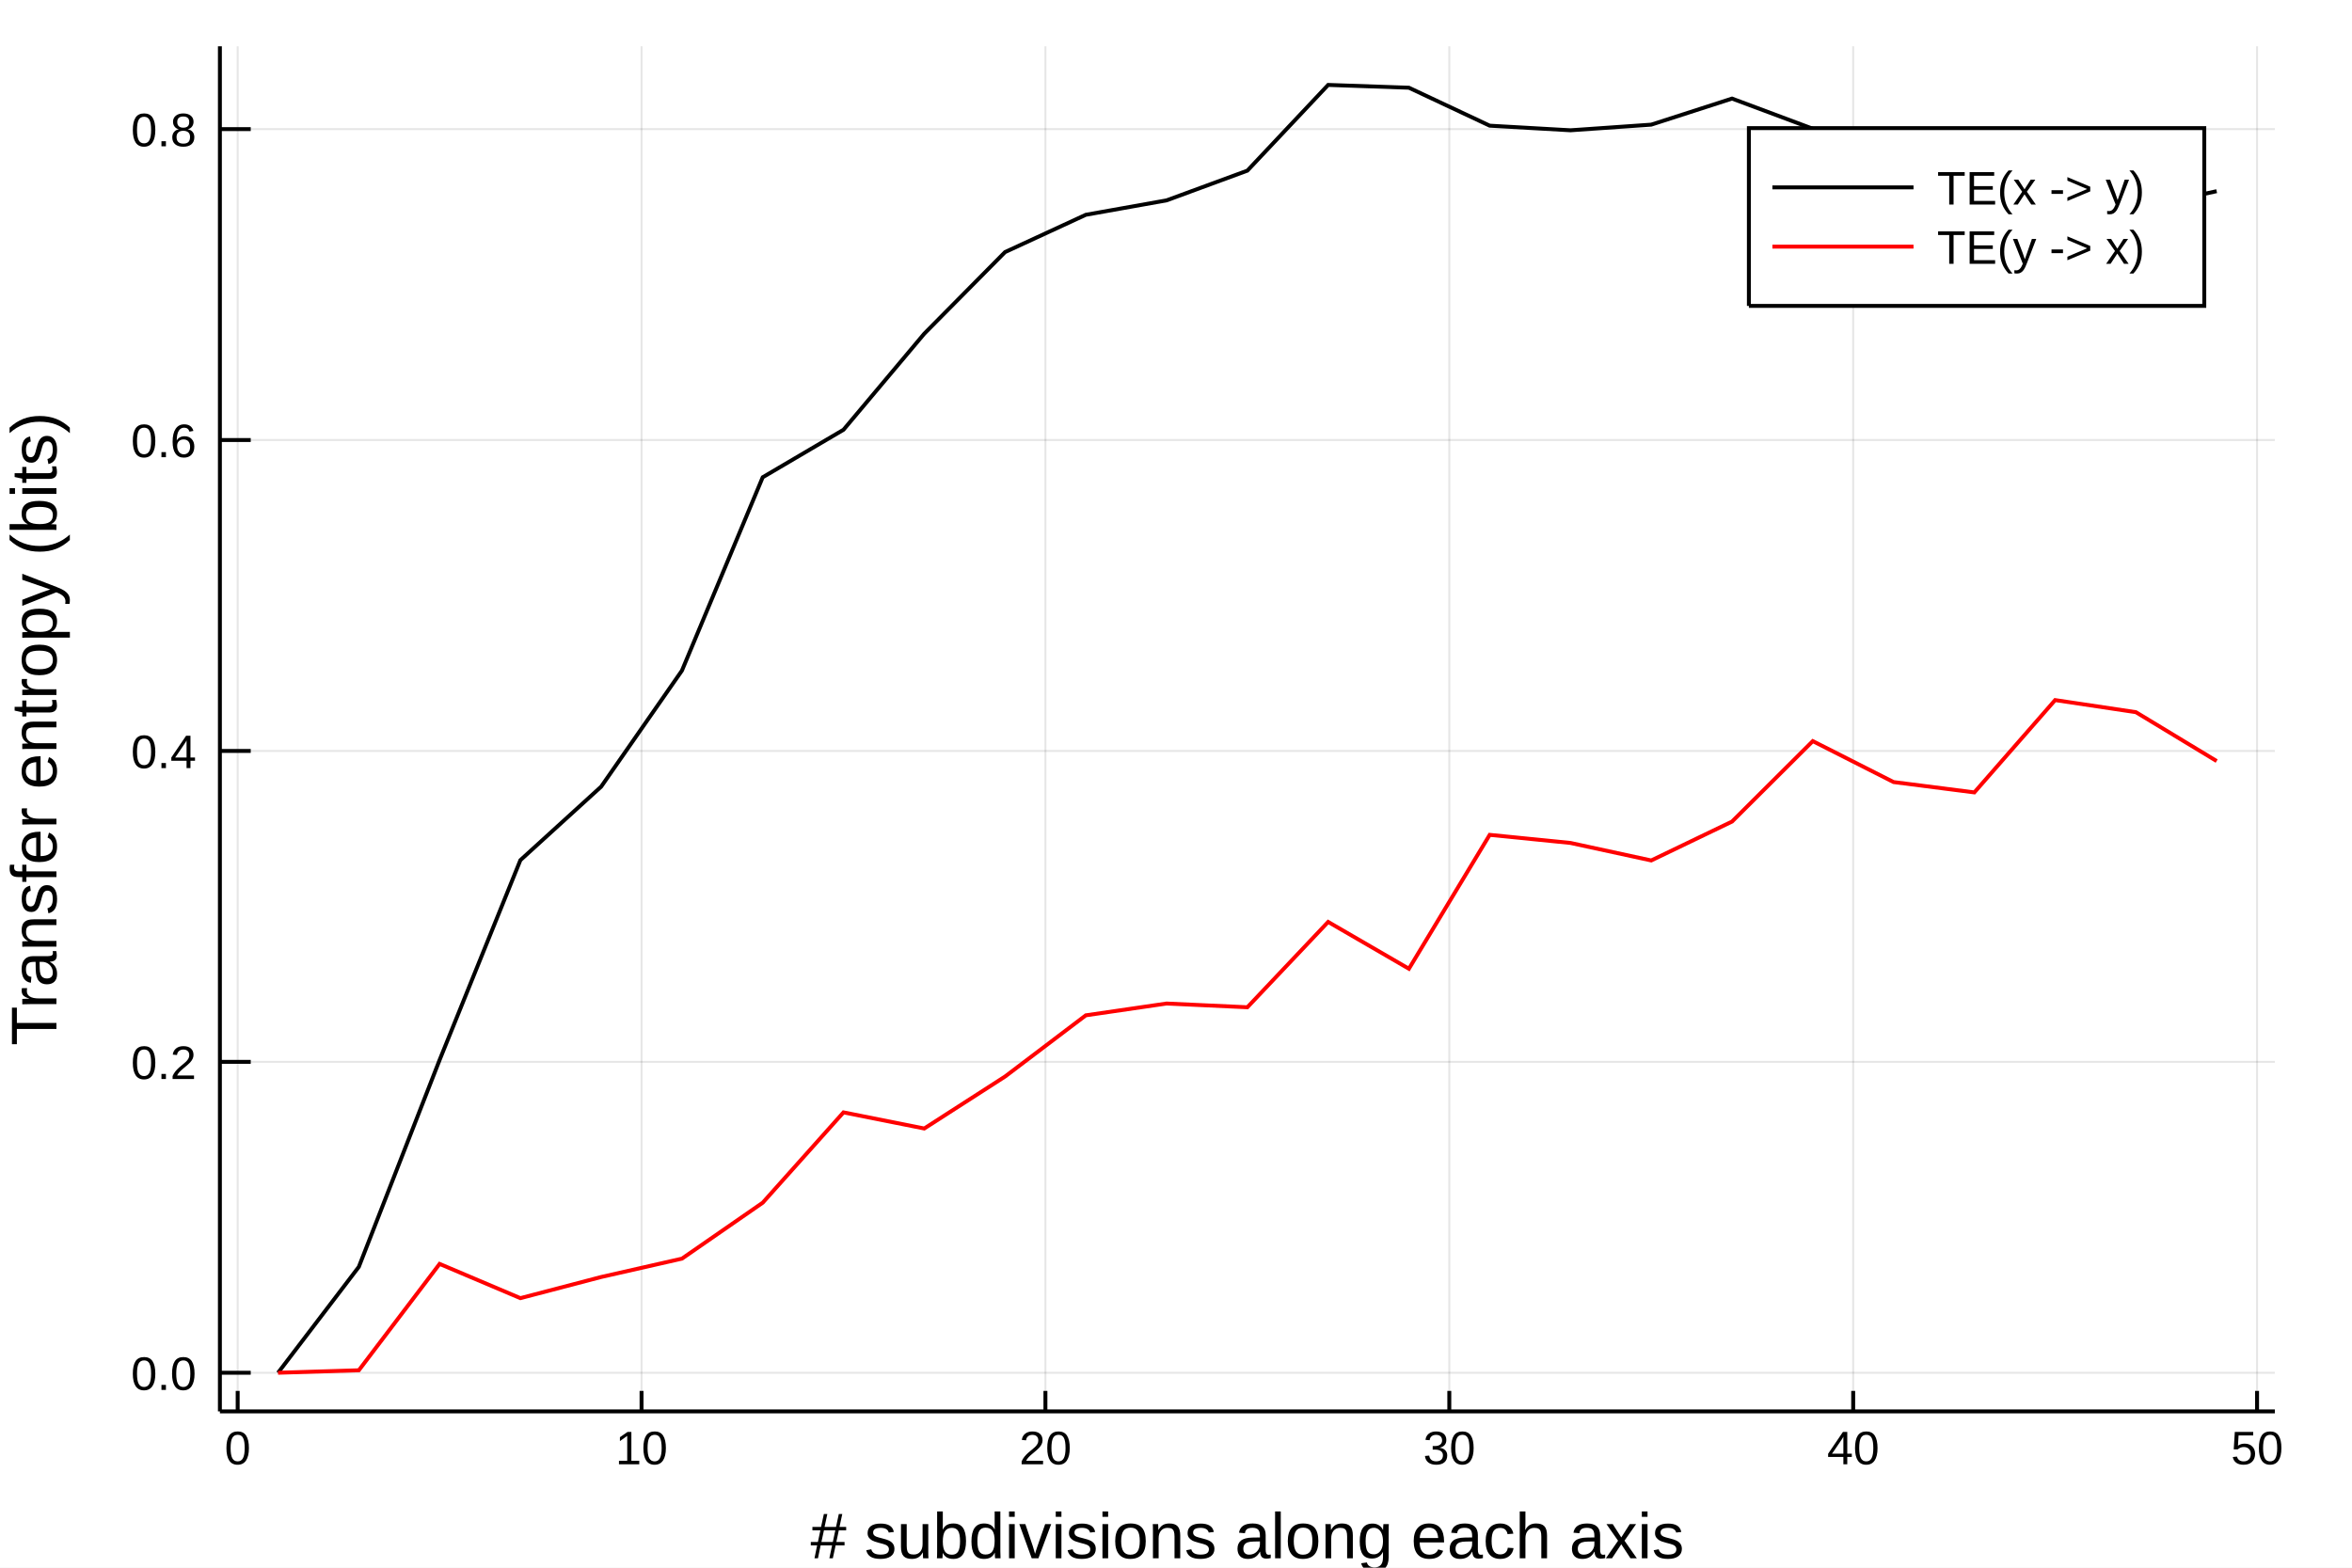
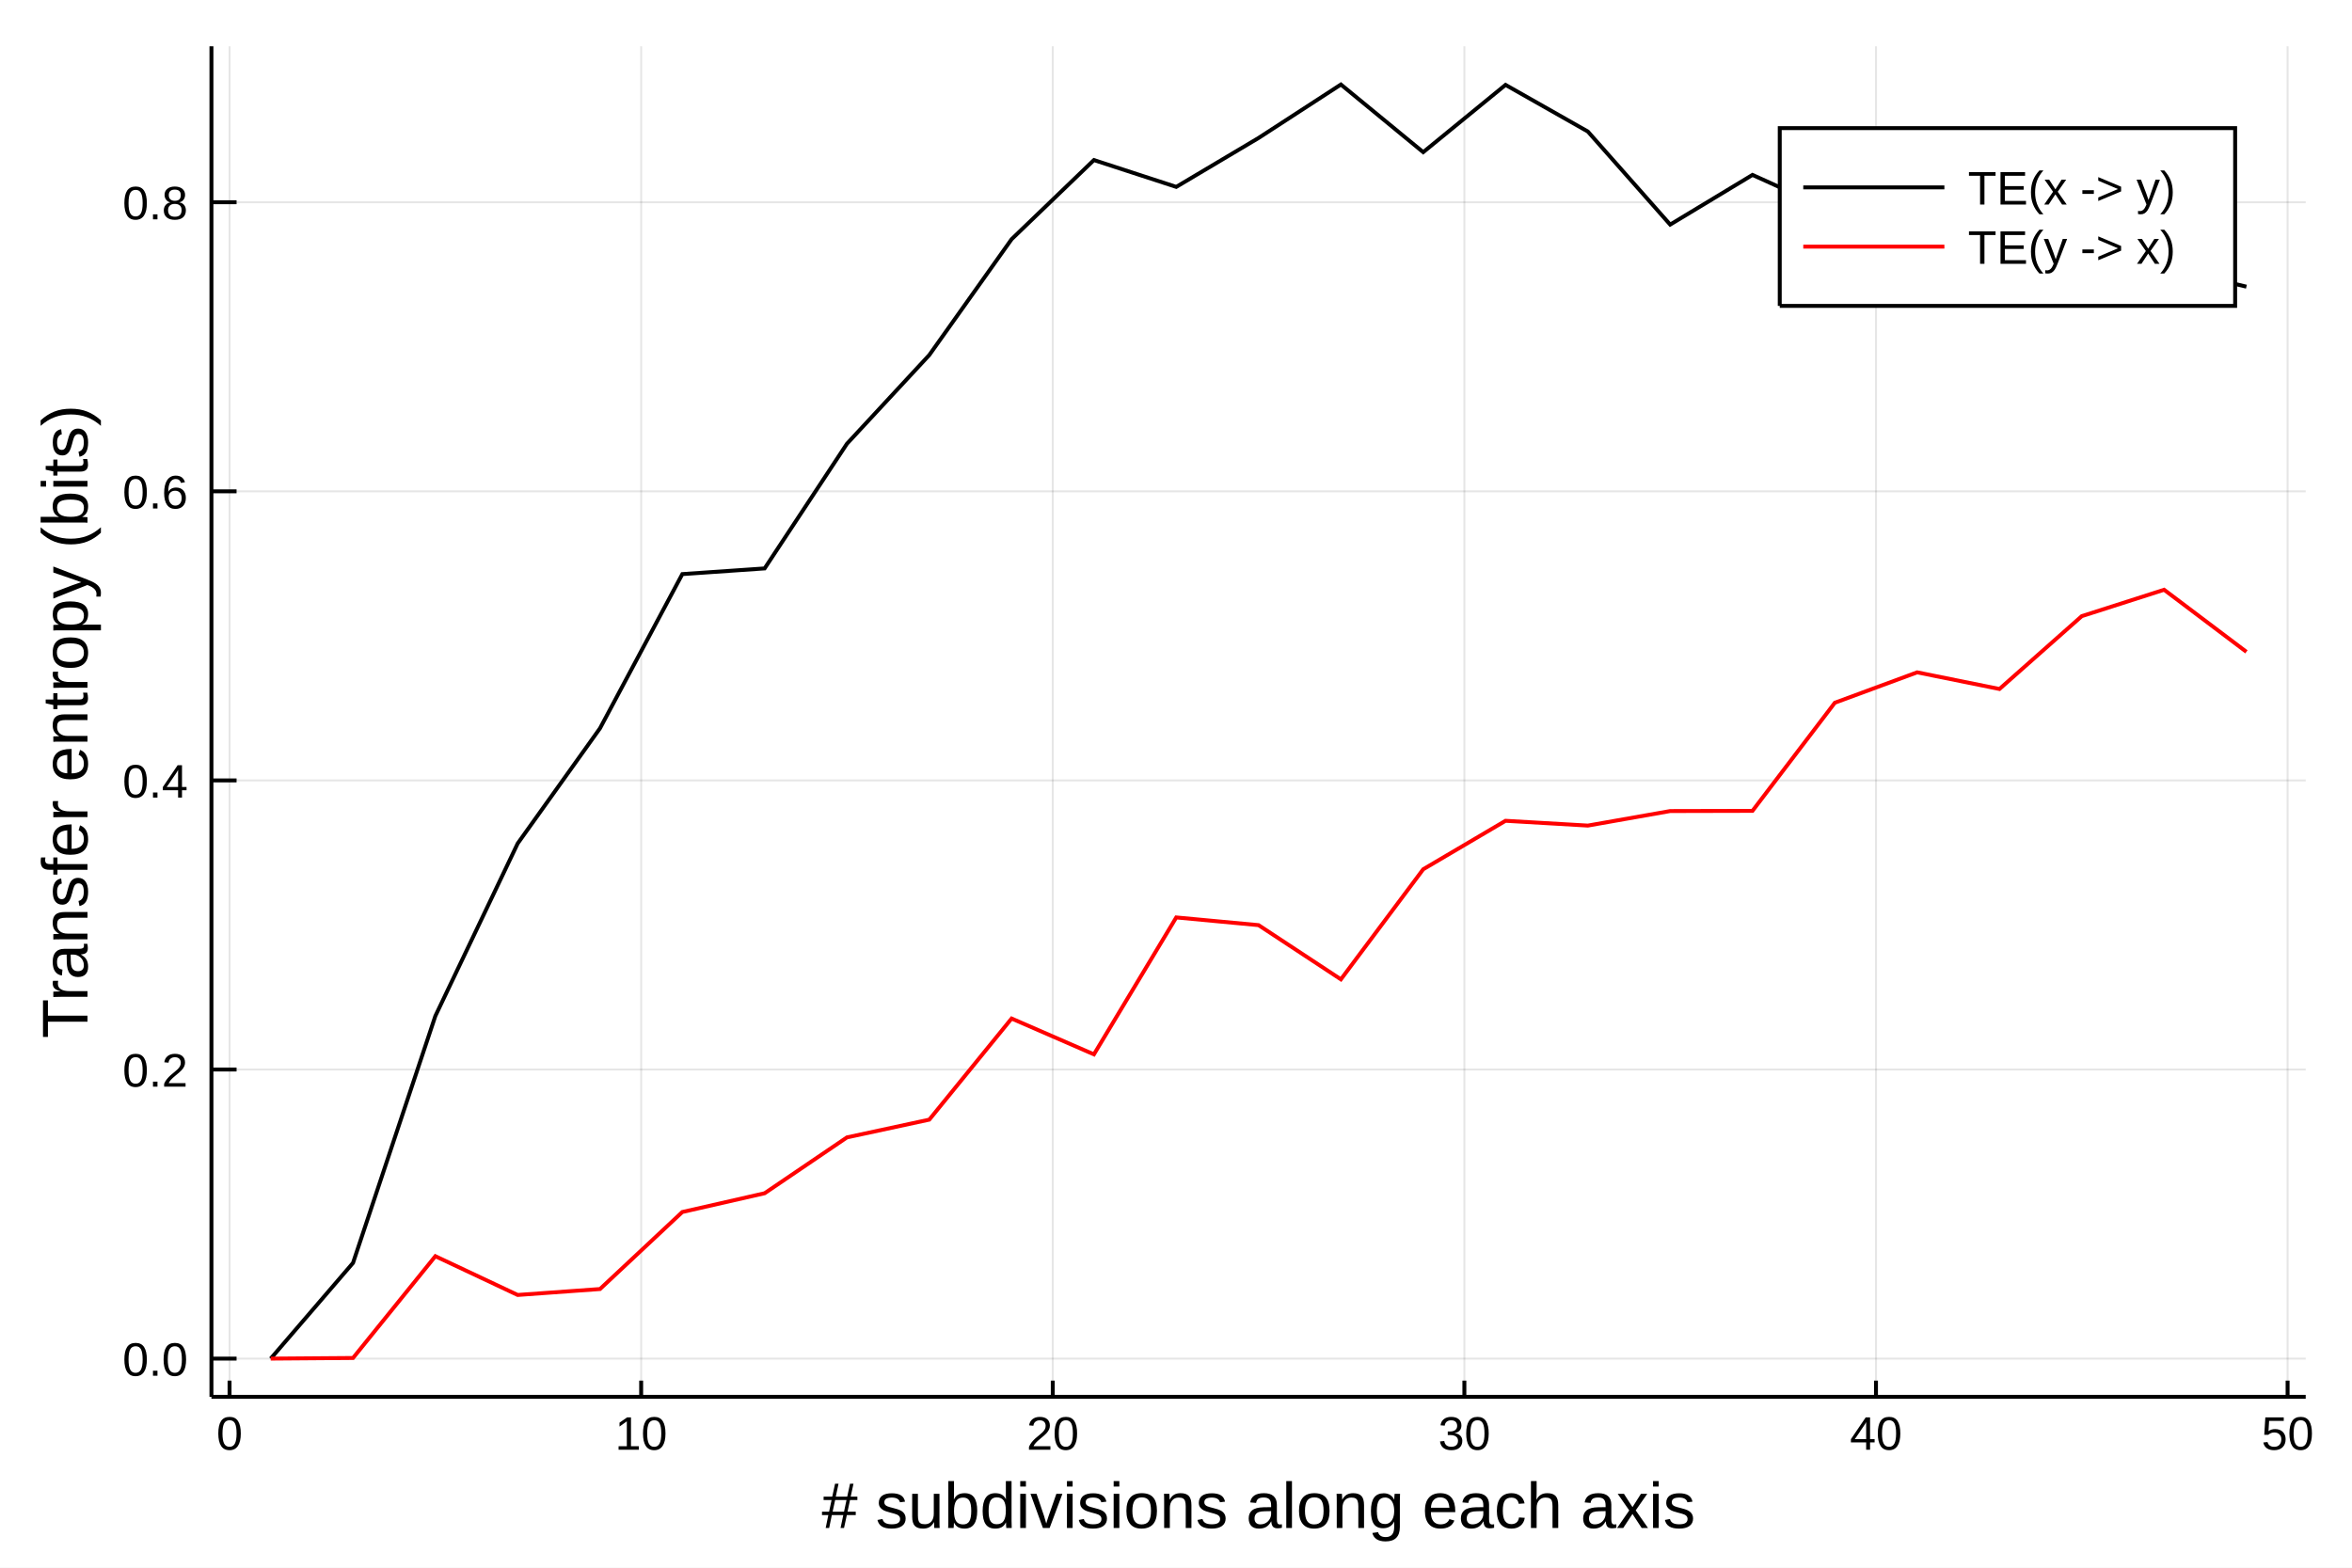
<svg xmlns="http://www.w3.org/2000/svg" width="600" height="400" viewBox="0 0 2400 1600">
  <defs>
-     <clipPath id="clip0700">
+     <clipPath id="clip4800">
      <rect x="0" y="0" width="2400" height="1600" />
    </clipPath>
  </defs>
-   <path clip-path="url(#clip0700)" d=" M0 1600 L2400 1600 L2400 0 L0 0  Z   " fill="#ffffff" fill-rule="evenodd" fill-opacity="1" />
+   <path clip-path="url(#clip4800)" d=" M0 1600 L2400 1600 L2400 0 L0 0  Z   " fill="#ffffff" fill-rule="evenodd" fill-opacity="1" />
  <defs>
-     <clipPath id="clip0701">
+     <clipPath id="clip4801">
      <rect x="480" y="0" width="1681" height="1600" />
    </clipPath>
  </defs>
-   <path clip-path="url(#clip0700)" d=" M224.386 1440.48 L2321.26 1440.48 L2321.26 47.244 L224.386 47.244  Z   " fill="#ffffff" fill-rule="evenodd" fill-opacity="1" />
+   <path clip-path="url(#clip4800)" d=" M215.754 1425.62 L2352.76 1425.62 L2352.76 47.244 L215.754 47.244  Z   " fill="#ffffff" fill-rule="evenodd" fill-opacity="1" />
  <defs>
-     <clipPath id="clip0702">
-       <rect x="224" y="47" width="2098" height="1394" />
+     <clipPath id="clip4802">
+       <rect x="215" y="47" width="2138" height="1379" />
    </clipPath>
  </defs>
-   <polyline clip-path="url(#clip0702)" style="stroke:#000000; stroke-width:2; stroke-opacity:0.1; fill:none" points="   242.52,1440.48 242.52,47.244    " />
-   <polyline clip-path="url(#clip0702)" style="stroke:#000000; stroke-width:2; stroke-opacity:0.1; fill:none" points="   654.641,1440.48 654.641,47.244    " />
-   <polyline clip-path="url(#clip0702)" style="stroke:#000000; stroke-width:2; stroke-opacity:0.1; fill:none" points="   1066.76,1440.48 1066.76,47.244    " />
-   <polyline clip-path="url(#clip0702)" style="stroke:#000000; stroke-width:2; stroke-opacity:0.1; fill:none" points="   1478.88,1440.48 1478.88,47.244    " />
-   <polyline clip-path="url(#clip0702)" style="stroke:#000000; stroke-width:2; stroke-opacity:0.1; fill:none" points="   1891.01,1440.48 1891.01,47.244    " />
-   <polyline clip-path="url(#clip0702)" style="stroke:#000000; stroke-width:2; stroke-opacity:0.1; fill:none" points="   2303.13,1440.48 2303.13,47.244    " />
-   <polyline clip-path="url(#clip0702)" style="stroke:#000000; stroke-width:2; stroke-opacity:0.1; fill:none" points="   224.386,1401.05 2321.26,1401.05    " />
-   <polyline clip-path="url(#clip0702)" style="stroke:#000000; stroke-width:2; stroke-opacity:0.1; fill:none" points="   224.386,1083.73 2321.26,1083.73    " />
-   <polyline clip-path="url(#clip0702)" style="stroke:#000000; stroke-width:2; stroke-opacity:0.1; fill:none" points="   224.386,766.416 2321.26,766.416    " />
-   <polyline clip-path="url(#clip0702)" style="stroke:#000000; stroke-width:2; stroke-opacity:0.1; fill:none" points="   224.386,449.098 2321.26,449.098    " />
-   <polyline clip-path="url(#clip0702)" style="stroke:#000000; stroke-width:2; stroke-opacity:0.1; fill:none" points="   224.386,131.78 2321.26,131.78    " />
-   <polyline clip-path="url(#clip0700)" style="stroke:#000000; stroke-width:4; stroke-opacity:1; fill:none" points="   224.386,1440.48 2321.26,1440.48    " />
-   <polyline clip-path="url(#clip0700)" style="stroke:#000000; stroke-width:4; stroke-opacity:1; fill:none" points="   224.386,1440.48 224.386,47.244    " />
-   <polyline clip-path="url(#clip0700)" style="stroke:#000000; stroke-width:4; stroke-opacity:1; fill:none" points="   242.52,1440.48 242.52,1419.58    " />
-   <polyline clip-path="url(#clip0700)" style="stroke:#000000; stroke-width:4; stroke-opacity:1; fill:none" points="   654.641,1440.48 654.641,1419.58    " />
-   <polyline clip-path="url(#clip0700)" style="stroke:#000000; stroke-width:4; stroke-opacity:1; fill:none" points="   1066.76,1440.48 1066.76,1419.58    " />
-   <polyline clip-path="url(#clip0700)" style="stroke:#000000; stroke-width:4; stroke-opacity:1; fill:none" points="   1478.88,1440.48 1478.88,1419.58    " />
-   <polyline clip-path="url(#clip0700)" style="stroke:#000000; stroke-width:4; stroke-opacity:1; fill:none" points="   1891.01,1440.48 1891.01,1419.58    " />
-   <polyline clip-path="url(#clip0700)" style="stroke:#000000; stroke-width:4; stroke-opacity:1; fill:none" points="   2303.13,1440.48 2303.13,1419.58    " />
-   <polyline clip-path="url(#clip0700)" style="stroke:#000000; stroke-width:4; stroke-opacity:1; fill:none" points="   224.386,1401.05 255.839,1401.05    " />
-   <polyline clip-path="url(#clip0700)" style="stroke:#000000; stroke-width:4; stroke-opacity:1; fill:none" points="   224.386,1083.73 255.839,1083.73    " />
-   <polyline clip-path="url(#clip0700)" style="stroke:#000000; stroke-width:4; stroke-opacity:1; fill:none" points="   224.386,766.416 255.839,766.416    " />
-   <polyline clip-path="url(#clip0700)" style="stroke:#000000; stroke-width:4; stroke-opacity:1; fill:none" points="   224.386,449.098 255.839,449.098    " />
-   <polyline clip-path="url(#clip0700)" style="stroke:#000000; stroke-width:4; stroke-opacity:1; fill:none" points="   224.386,131.78 255.839,131.78    " />
-   <g clip-path="url(#clip0700)">
-     <text style="fill:#000000; fill-opacity:1; font-family:Arial,Helvetica Neue,Helvetica,sans-serif; font-size:48px; text-anchor:middle;" transform="rotate(0, 242.52, 1494.48)" x="242.52" y="1494.48">0</text>
+   <polyline clip-path="url(#clip4802)" style="stroke:#000000; stroke-width:2; stroke-opacity:0.1; fill:none" points="   234.234,1425.62 234.234,47.244    " />
+   <polyline clip-path="url(#clip4802)" style="stroke:#000000; stroke-width:2; stroke-opacity:0.1; fill:none" points="   654.243,1425.62 654.243,47.244    " />
+   <polyline clip-path="url(#clip4802)" style="stroke:#000000; stroke-width:2; stroke-opacity:0.1; fill:none" points="   1074.25,1425.62 1074.25,47.244    " />
+   <polyline clip-path="url(#clip4802)" style="stroke:#000000; stroke-width:2; stroke-opacity:0.1; fill:none" points="   1494.26,1425.62 1494.26,47.244    " />
+   <polyline clip-path="url(#clip4802)" style="stroke:#000000; stroke-width:2; stroke-opacity:0.1; fill:none" points="   1914.27,1425.62 1914.27,47.244    " />
+   <polyline clip-path="url(#clip4802)" style="stroke:#000000; stroke-width:2; stroke-opacity:0.1; fill:none" points="   2334.28,1425.62 2334.28,47.244    " />
+   <polyline clip-path="url(#clip4802)" style="stroke:#000000; stroke-width:2; stroke-opacity:0.1; fill:none" points="   215.754,1386.61 2352.76,1386.61    " />
+   <polyline clip-path="url(#clip4802)" style="stroke:#000000; stroke-width:2; stroke-opacity:0.1; fill:none" points="   215.754,1091.56 2352.76,1091.56    " />
+   <polyline clip-path="url(#clip4802)" style="stroke:#000000; stroke-width:2; stroke-opacity:0.1; fill:none" points="   215.754,796.504 2352.76,796.504    " />
+   <polyline clip-path="url(#clip4802)" style="stroke:#000000; stroke-width:2; stroke-opacity:0.1; fill:none" points="   215.754,501.452 2352.76,501.452    " />
+   <polyline clip-path="url(#clip4802)" style="stroke:#000000; stroke-width:2; stroke-opacity:0.1; fill:none" points="   215.754,206.4 2352.76,206.4    " />
+   <polyline clip-path="url(#clip4800)" style="stroke:#000000; stroke-width:4; stroke-opacity:1; fill:none" points="   215.754,1425.62 2352.76,1425.62    " />
+   <polyline clip-path="url(#clip4800)" style="stroke:#000000; stroke-width:4; stroke-opacity:1; fill:none" points="   215.754,1425.62 215.754,47.244    " />
+   <polyline clip-path="url(#clip4800)" style="stroke:#000000; stroke-width:4; stroke-opacity:1; fill:none" points="   234.234,1425.62 234.234,1409.08    " />
+   <polyline clip-path="url(#clip4800)" style="stroke:#000000; stroke-width:4; stroke-opacity:1; fill:none" points="   654.243,1425.62 654.243,1409.08    " />
+   <polyline clip-path="url(#clip4800)" style="stroke:#000000; stroke-width:4; stroke-opacity:1; fill:none" points="   1074.25,1425.62 1074.25,1409.08    " />
+   <polyline clip-path="url(#clip4800)" style="stroke:#000000; stroke-width:4; stroke-opacity:1; fill:none" points="   1494.26,1425.62 1494.26,1409.08    " />
+   <polyline clip-path="url(#clip4800)" style="stroke:#000000; stroke-width:4; stroke-opacity:1; fill:none" points="   1914.27,1425.62 1914.27,1409.08    " />
+   <polyline clip-path="url(#clip4800)" style="stroke:#000000; stroke-width:4; stroke-opacity:1; fill:none" points="   2334.28,1425.62 2334.28,1409.08    " />
+   <polyline clip-path="url(#clip4800)" style="stroke:#000000; stroke-width:4; stroke-opacity:1; fill:none" points="   215.754,1386.61 241.398,1386.61    " />
+   <polyline clip-path="url(#clip4800)" style="stroke:#000000; stroke-width:4; stroke-opacity:1; fill:none" points="   215.754,1091.56 241.398,1091.56    " />
+   <polyline clip-path="url(#clip4800)" style="stroke:#000000; stroke-width:4; stroke-opacity:1; fill:none" points="   215.754,796.504 241.398,796.504    " />
+   <polyline clip-path="url(#clip4800)" style="stroke:#000000; stroke-width:4; stroke-opacity:1; fill:none" points="   215.754,501.452 241.398,501.452    " />
+   <polyline clip-path="url(#clip4800)" style="stroke:#000000; stroke-width:4; stroke-opacity:1; fill:none" points="   215.754,206.4 241.398,206.4    " />
+   <g clip-path="url(#clip4800)">
+     <text style="fill:#000000; fill-opacity:1; font-family:Arial,Helvetica Neue,Helvetica,sans-serif; font-size:48px; text-anchor:middle;" transform="rotate(0, 234.234, 1479.62)" x="234.234" y="1479.62">0</text>
  </g>
-   <g clip-path="url(#clip0700)">
-     <text style="fill:#000000; fill-opacity:1; font-family:Arial,Helvetica Neue,Helvetica,sans-serif; font-size:48px; text-anchor:middle;" transform="rotate(0, 654.641, 1494.48)" x="654.641" y="1494.48">10</text>
+   <g clip-path="url(#clip4800)">
+     <text style="fill:#000000; fill-opacity:1; font-family:Arial,Helvetica Neue,Helvetica,sans-serif; font-size:48px; text-anchor:middle;" transform="rotate(0, 654.243, 1479.62)" x="654.243" y="1479.62">10</text>
  </g>
-   <g clip-path="url(#clip0700)">
-     <text style="fill:#000000; fill-opacity:1; font-family:Arial,Helvetica Neue,Helvetica,sans-serif; font-size:48px; text-anchor:middle;" transform="rotate(0, 1066.76, 1494.48)" x="1066.76" y="1494.48">20</text>
+   <g clip-path="url(#clip4800)">
+     <text style="fill:#000000; fill-opacity:1; font-family:Arial,Helvetica Neue,Helvetica,sans-serif; font-size:48px; text-anchor:middle;" transform="rotate(0, 1074.25, 1479.62)" x="1074.25" y="1479.62">20</text>
  </g>
-   <g clip-path="url(#clip0700)">
-     <text style="fill:#000000; fill-opacity:1; font-family:Arial,Helvetica Neue,Helvetica,sans-serif; font-size:48px; text-anchor:middle;" transform="rotate(0, 1478.88, 1494.48)" x="1478.88" y="1494.48">30</text>
+   <g clip-path="url(#clip4800)">
+     <text style="fill:#000000; fill-opacity:1; font-family:Arial,Helvetica Neue,Helvetica,sans-serif; font-size:48px; text-anchor:middle;" transform="rotate(0, 1494.26, 1479.62)" x="1494.26" y="1479.62">30</text>
  </g>
-   <g clip-path="url(#clip0700)">
-     <text style="fill:#000000; fill-opacity:1; font-family:Arial,Helvetica Neue,Helvetica,sans-serif; font-size:48px; text-anchor:middle;" transform="rotate(0, 1891.01, 1494.48)" x="1891.01" y="1494.48">40</text>
+   <g clip-path="url(#clip4800)">
+     <text style="fill:#000000; fill-opacity:1; font-family:Arial,Helvetica Neue,Helvetica,sans-serif; font-size:48px; text-anchor:middle;" transform="rotate(0, 1914.27, 1479.62)" x="1914.27" y="1479.62">40</text>
  </g>
-   <g clip-path="url(#clip0700)">
-     <text style="fill:#000000; fill-opacity:1; font-family:Arial,Helvetica Neue,Helvetica,sans-serif; font-size:48px; text-anchor:middle;" transform="rotate(0, 2303.13, 1494.48)" x="2303.13" y="1494.48">50</text>
+   <g clip-path="url(#clip4800)">
+     <text style="fill:#000000; fill-opacity:1; font-family:Arial,Helvetica Neue,Helvetica,sans-serif; font-size:48px; text-anchor:middle;" transform="rotate(0, 2334.28, 1479.62)" x="2334.28" y="1479.62">50</text>
  </g>
-   <g clip-path="url(#clip0700)">
-     <text style="fill:#000000; fill-opacity:1; font-family:Arial,Helvetica Neue,Helvetica,sans-serif; font-size:48px; text-anchor:end;" transform="rotate(0, 200.386, 1418.55)" x="200.386" y="1418.55">0.0</text>
+   <g clip-path="url(#clip4800)">
+     <text style="fill:#000000; fill-opacity:1; font-family:Arial,Helvetica Neue,Helvetica,sans-serif; font-size:48px; text-anchor:end;" transform="rotate(0, 191.754, 1404.11)" x="191.754" y="1404.11">0.0</text>
  </g>
-   <g clip-path="url(#clip0700)">
-     <text style="fill:#000000; fill-opacity:1; font-family:Arial,Helvetica Neue,Helvetica,sans-serif; font-size:48px; text-anchor:end;" transform="rotate(0, 200.386, 1101.23)" x="200.386" y="1101.23">0.2</text>
+   <g clip-path="url(#clip4800)">
+     <text style="fill:#000000; fill-opacity:1; font-family:Arial,Helvetica Neue,Helvetica,sans-serif; font-size:48px; text-anchor:end;" transform="rotate(0, 191.754, 1109.06)" x="191.754" y="1109.06">0.2</text>
  </g>
-   <g clip-path="url(#clip0700)">
-     <text style="fill:#000000; fill-opacity:1; font-family:Arial,Helvetica Neue,Helvetica,sans-serif; font-size:48px; text-anchor:end;" transform="rotate(0, 200.386, 783.916)" x="200.386" y="783.916">0.4</text>
+   <g clip-path="url(#clip4800)">
+     <text style="fill:#000000; fill-opacity:1; font-family:Arial,Helvetica Neue,Helvetica,sans-serif; font-size:48px; text-anchor:end;" transform="rotate(0, 191.754, 814.004)" x="191.754" y="814.004">0.4</text>
  </g>
-   <g clip-path="url(#clip0700)">
-     <text style="fill:#000000; fill-opacity:1; font-family:Arial,Helvetica Neue,Helvetica,sans-serif; font-size:48px; text-anchor:end;" transform="rotate(0, 200.386, 466.598)" x="200.386" y="466.598">0.6</text>
+   <g clip-path="url(#clip4800)">
+     <text style="fill:#000000; fill-opacity:1; font-family:Arial,Helvetica Neue,Helvetica,sans-serif; font-size:48px; text-anchor:end;" transform="rotate(0, 191.754, 518.952)" x="191.754" y="518.952">0.6</text>
  </g>
-   <g clip-path="url(#clip0700)">
-     <text style="fill:#000000; fill-opacity:1; font-family:Arial,Helvetica Neue,Helvetica,sans-serif; font-size:48px; text-anchor:end;" transform="rotate(0, 200.386, 149.28)" x="200.386" y="149.28">0.8</text>
+   <g clip-path="url(#clip4800)">
+     <text style="fill:#000000; fill-opacity:1; font-family:Arial,Helvetica Neue,Helvetica,sans-serif; font-size:48px; text-anchor:end;" transform="rotate(0, 191.754, 223.9)" x="191.754" y="223.9">0.8</text>
  </g>
-   <g clip-path="url(#clip0700)">
-     <text style="fill:#000000; fill-opacity:1; font-family:Arial,Helvetica Neue,Helvetica,sans-serif; font-size:66px; text-anchor:middle;" transform="rotate(0, 1272.82, 1590.4)" x="1272.82" y="1590.4"># subdivisions along each axis</text>
+   <g clip-path="url(#clip4800)">
+     <text style="fill:#000000; fill-opacity:1; font-family:Arial,Helvetica Neue,Helvetica,sans-serif; font-size:66px; text-anchor:middle;" transform="rotate(0, 1284.25, 1559.48)" x="1284.25" y="1559.48"># subdivisions along each axis</text>
  </g>
-   <g clip-path="url(#clip0700)">
-     <text style="fill:#000000; fill-opacity:1; font-family:Arial,Helvetica Neue,Helvetica,sans-serif; font-size:66px; text-anchor:middle;" transform="rotate(-90, 57.6, 743.863)" x="57.6" y="743.863">Transfer entropy (bits)</text>
+   <g clip-path="url(#clip4800)">
+     <text style="fill:#000000; fill-opacity:1; font-family:Arial,Helvetica Neue,Helvetica,sans-serif; font-size:66px; text-anchor:middle;" transform="rotate(-90, 89.2861, 736.431)" x="89.286" y="736.431">Transfer entropy (bits)</text>
  </g>
-   <polyline clip-path="url(#clip0702)" style="stroke:#000000; stroke-width:4; stroke-opacity:1; fill:none" points="   283.732,1401.05 366.156,1292.97 448.58,1081.79 531.004,877.886 613.429,802.856 695.853,684.418 778.277,487.103 860.702,438.614 943.126,340.564 1025.55,257.281    1107.97,219.209 1190.4,204.493 1272.82,174.16 1355.25,86.675 1437.67,89.528 1520.1,128.262 1602.52,132.97 1684.94,127.219 1767.37,100.61 1849.79,131.385    1932.22,170.546 2014.64,187.31 2097.07,195.793 2179.49,212.952 2261.91,195.123    " />
-   <polyline clip-path="url(#clip0702)" style="stroke:#ff0000; stroke-width:4; stroke-opacity:1; fill:none" points="   283.732,1401.05 366.156,1398.51 448.58,1289.96 531.004,1324.91 613.429,1303.32 695.853,1284.59 778.277,1227.5 860.702,1135.31 943.126,1151.76 1025.55,1098.74    1107.97,1036.25 1190.4,1024.21 1272.82,1028.02 1355.25,940.919 1437.67,988.718 1520.1,852.062 1602.52,860.32 1684.94,878.188 1767.37,838.513 1849.79,756.394    1932.22,798.188 2014.64,808.734 2097.07,714.515 2179.49,726.853 2261.91,776.745    " />
-   <path clip-path="url(#clip0700)" d=" M1784.57 312.204 L2249.26 312.204 L2249.26 130.764 L1784.57 130.764  Z   " fill="#ffffff" fill-rule="evenodd" fill-opacity="1" />
-   <polyline clip-path="url(#clip0700)" style="stroke:#000000; stroke-width:4; stroke-opacity:1; fill:none" points="   1784.57,312.204 2249.26,312.204 2249.26,130.764 1784.57,130.764 1784.57,312.204    " />
-   <polyline clip-path="url(#clip0700)" style="stroke:#000000; stroke-width:4; stroke-opacity:1; fill:none" points="   1808.57,191.244 1952.57,191.244    " />
-   <g clip-path="url(#clip0700)">
-     <text style="fill:#000000; fill-opacity:1; font-family:Arial,Helvetica Neue,Helvetica,sans-serif; font-size:48px; text-anchor:start;" transform="rotate(0, 1976.57, 208.744)" x="1976.57" y="208.744">TE(x -&gt; y)</text>
+   <polyline clip-path="url(#clip4802)" style="stroke:#000000; stroke-width:4; stroke-opacity:1; fill:none" points="   276.235,1386.61 360.237,1288.94 444.239,1036.93 528.24,860.857 612.242,743.303 696.243,585.937 780.245,580.132 864.247,452.878 948.248,362.335 1032.25,244.147    1116.25,163.36 1200.25,190.736 1284.25,140.808 1368.26,86.255 1452.26,155.296 1536.26,86.625 1620.26,134.244 1704.26,229.223 1788.26,178.506 1872.27,216.549    1956.27,254.161 2040.27,245.752 2124.27,228.355 2208.27,272.75 2292.27,292.58    " />
+   <polyline clip-path="url(#clip4802)" style="stroke:#ff0000; stroke-width:4; stroke-opacity:1; fill:none" points="   276.235,1386.61 360.237,1385.97 444.239,1282.1 528.24,1321.65 612.242,1315.6 696.243,1236.99 780.245,1217.84 864.247,1160.84 948.248,1142.72 1032.25,1039.52    1116.25,1076.09 1200.25,936.347 1284.25,944.212 1368.26,999.528 1452.26,887.191 1536.26,837.709 1620.26,842.597 1704.26,827.767 1788.26,827.574 1872.27,717.229    1956.27,686.204 2040.27,703.187 2124.27,628.841 2208.27,601.912 2292.27,665.28    " />
+   <path clip-path="url(#clip4800)" d=" M1816.07 312.204 L2280.76 312.204 L2280.76 130.764 L1816.07 130.764  Z   " fill="#ffffff" fill-rule="evenodd" fill-opacity="1" />
+   <polyline clip-path="url(#clip4800)" style="stroke:#000000; stroke-width:4; stroke-opacity:1; fill:none" points="   1816.07,312.204 2280.76,312.204 2280.76,130.764 1816.07,130.764 1816.07,312.204    " />
+   <polyline clip-path="url(#clip4800)" style="stroke:#000000; stroke-width:4; stroke-opacity:1; fill:none" points="   1840.07,191.244 1984.07,191.244    " />
+   <g clip-path="url(#clip4800)">
+     <text style="fill:#000000; fill-opacity:1; font-family:Arial,Helvetica Neue,Helvetica,sans-serif; font-size:48px; text-anchor:start;" transform="rotate(0, 2008.07, 208.744)" x="2008.07" y="208.744">TE(x -&gt; y)</text>
  </g>
-   <polyline clip-path="url(#clip0700)" style="stroke:#ff0000; stroke-width:4; stroke-opacity:1; fill:none" points="   1808.57,251.724 1952.57,251.724    " />
-   <g clip-path="url(#clip0700)">
-     <text style="fill:#000000; fill-opacity:1; font-family:Arial,Helvetica Neue,Helvetica,sans-serif; font-size:48px; text-anchor:start;" transform="rotate(0, 1976.57, 269.224)" x="1976.57" y="269.224">TE(y -&gt; x)</text>
+   <polyline clip-path="url(#clip4800)" style="stroke:#ff0000; stroke-width:4; stroke-opacity:1; fill:none" points="   1840.07,251.724 1984.07,251.724    " />
+   <g clip-path="url(#clip4800)">
+     <text style="fill:#000000; fill-opacity:1; font-family:Arial,Helvetica Neue,Helvetica,sans-serif; font-size:48px; text-anchor:start;" transform="rotate(0, 2008.07, 269.224)" x="2008.07" y="269.224">TE(y -&gt; x)</text>
  </g>
</svg>
